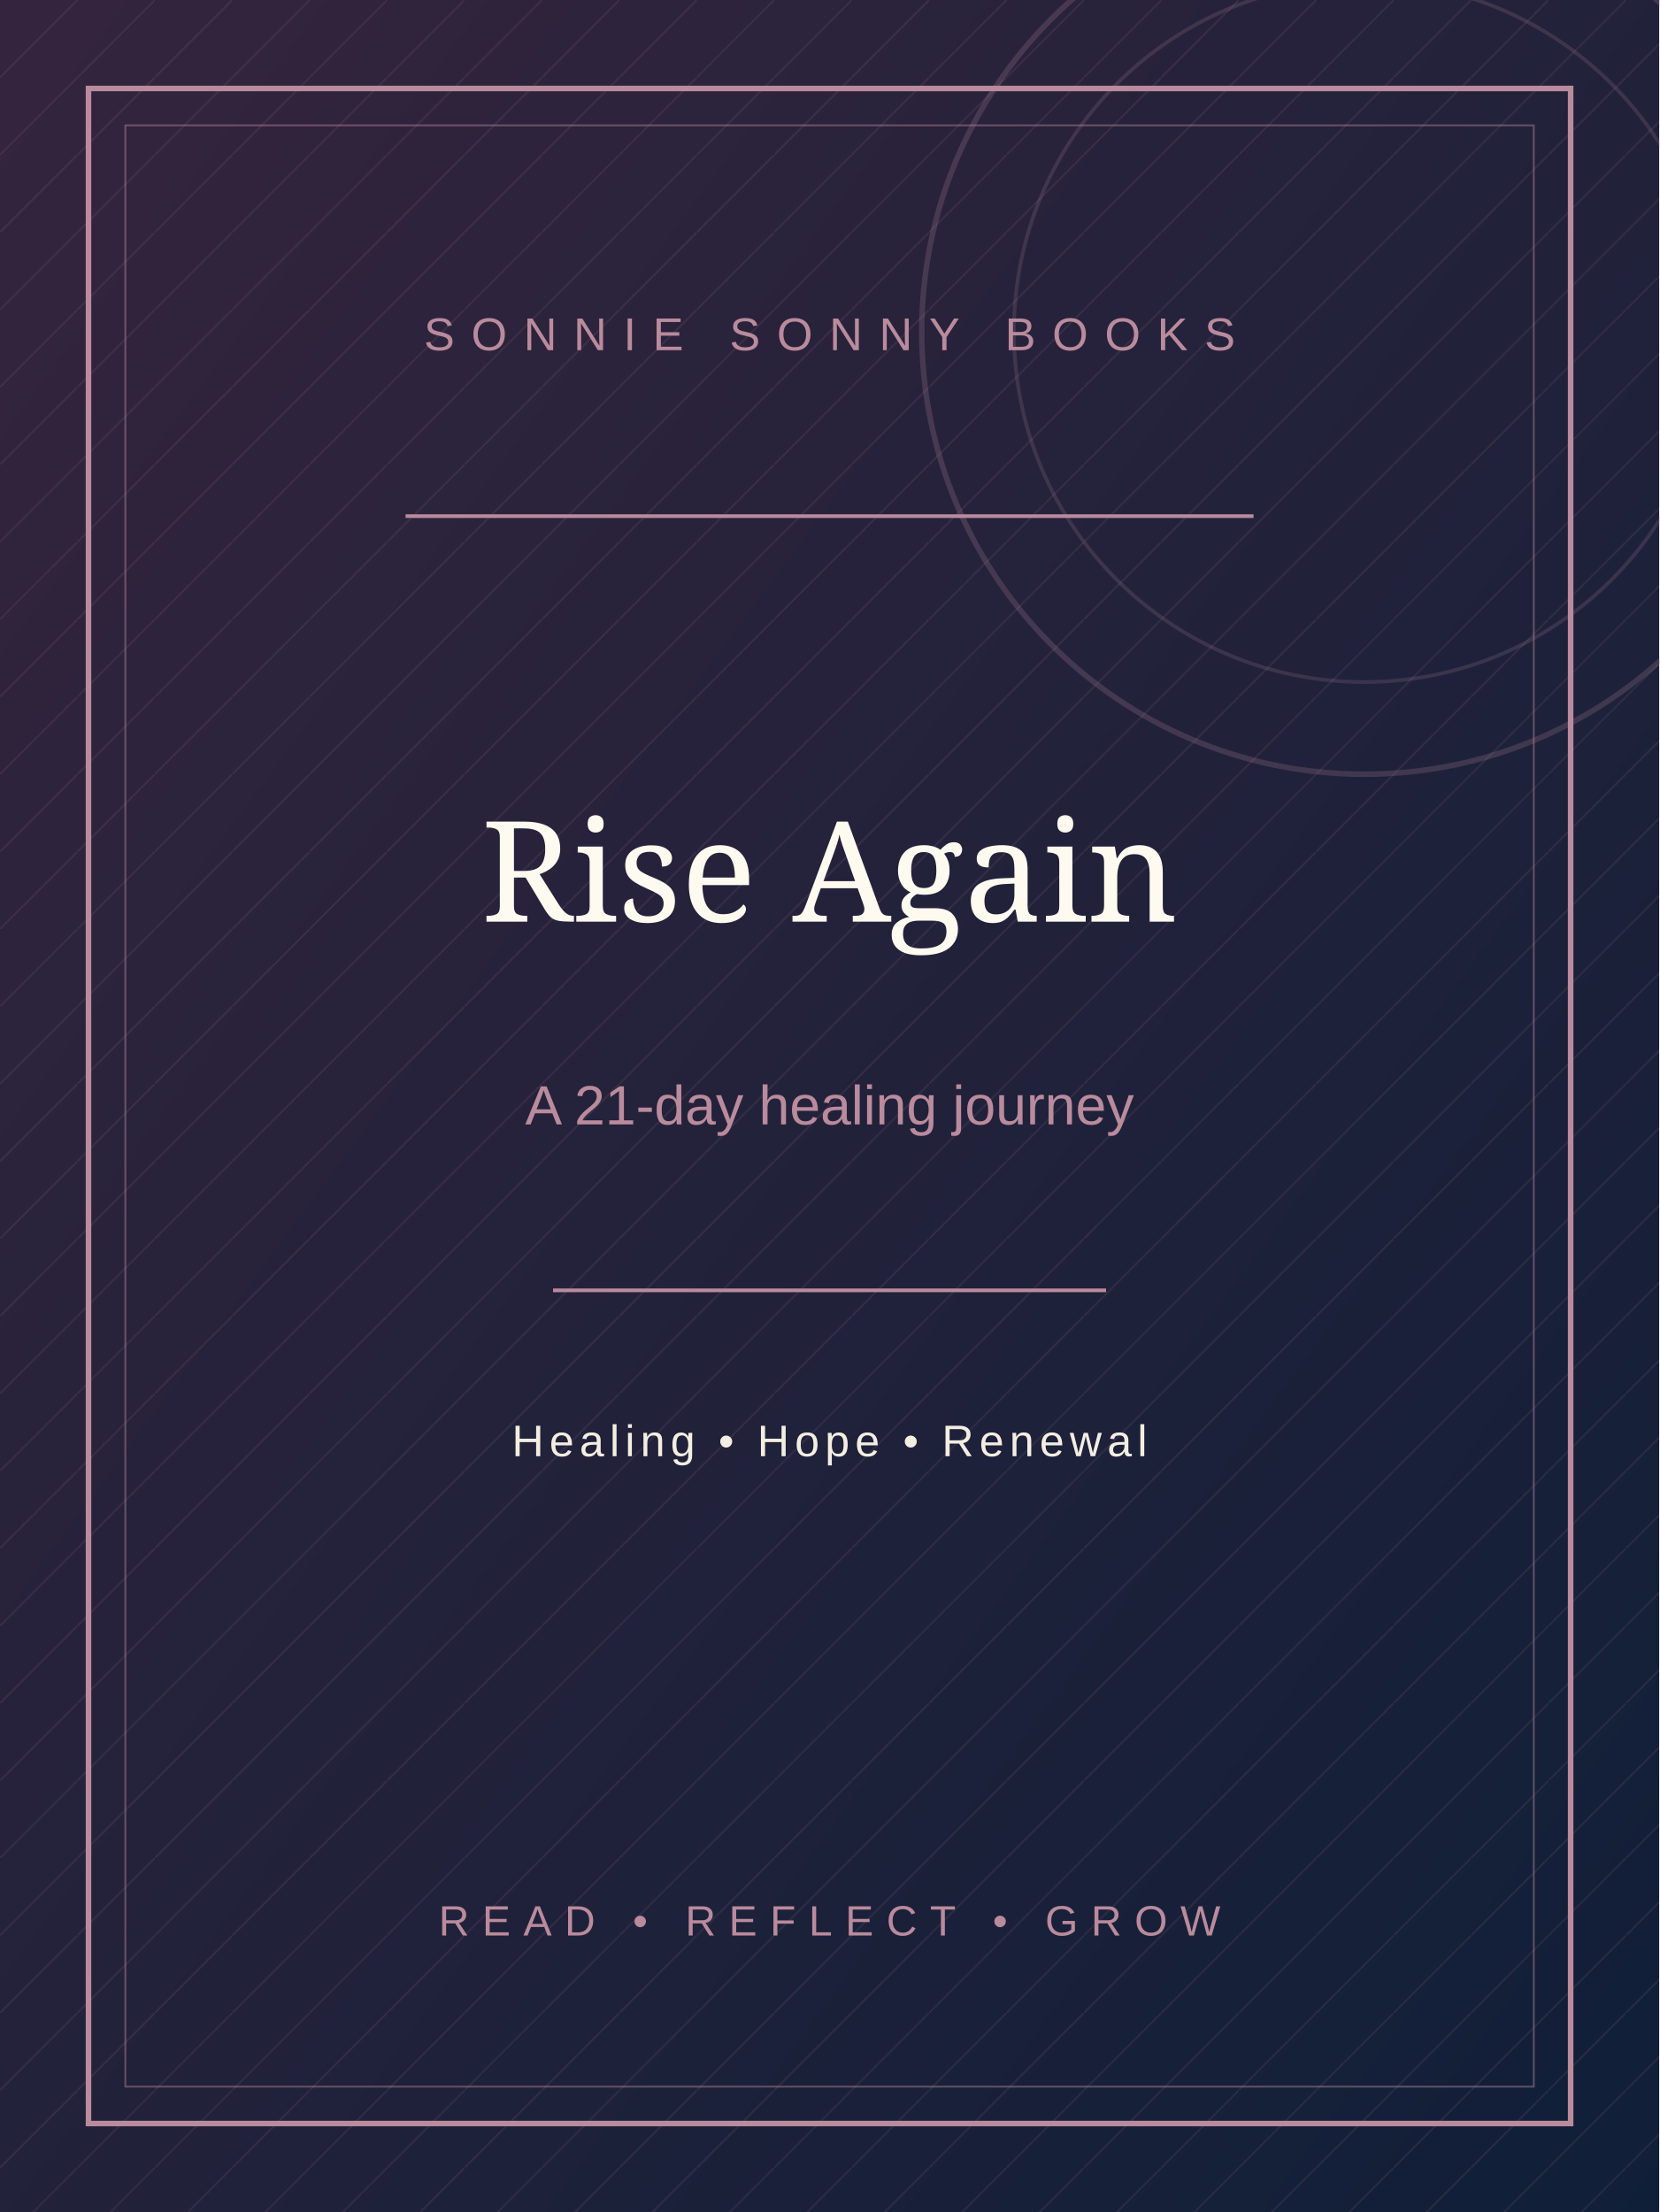
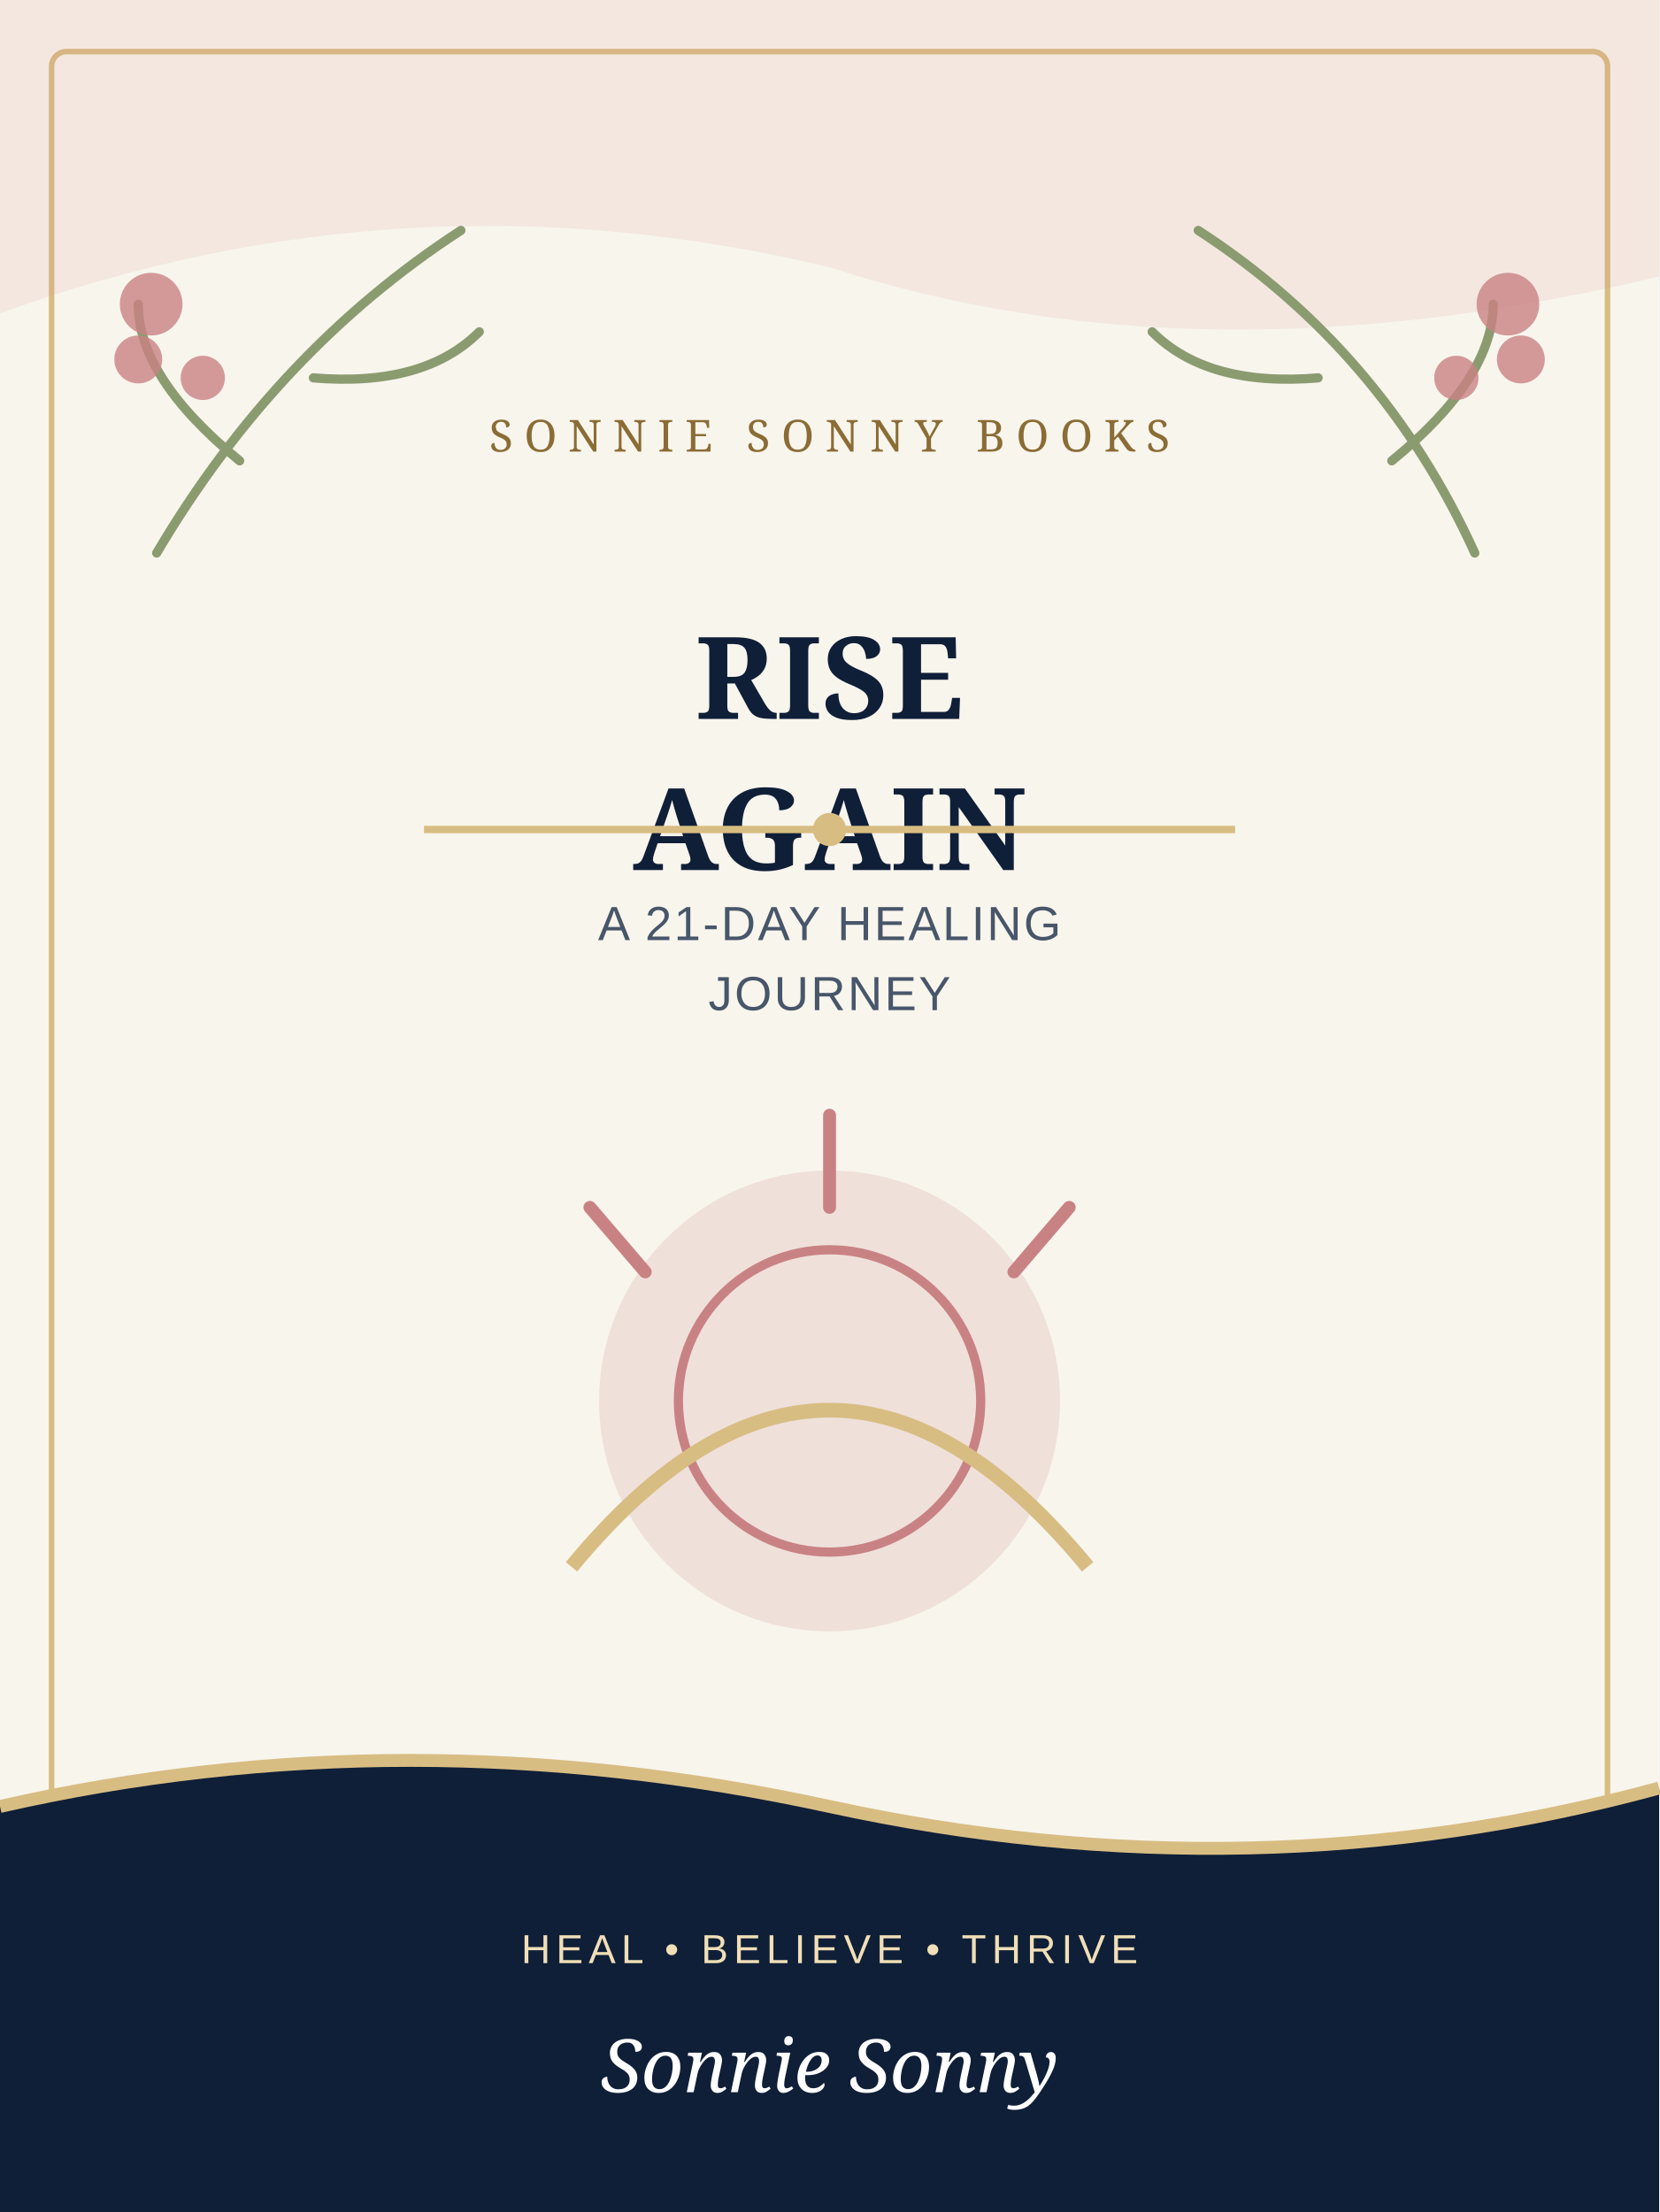
<svg xmlns="http://www.w3.org/2000/svg" width="900" height="1200" viewBox="0 0 900 1200">
-   <defs>
-     <linearGradient id="g" x1="0" y1="0" x2="1" y2="1">
-       <stop offset="0" stop-color="#35243d" />
-       <stop offset="1" stop-color="#101f38" />
-     </linearGradient>
-     <pattern id="p" width="42" height="42" patternUnits="userSpaceOnUse">
-       <path d="M0 42L42 0" stroke="#b98b9c" stroke-opacity=".12" stroke-width="1" />
-     </pattern>
-   </defs>
-   <rect width="900" height="1200" fill="url(#g)" />
-   <rect width="900" height="1200" fill="url(#p)" />
-   <circle cx="740" cy="180" r="240" fill="none" stroke="#b98b9c" stroke-opacity=".22" stroke-width="3" />
-   <circle cx="740" cy="180" r="190" fill="none" stroke="#b98b9c" stroke-opacity=".18" stroke-width="2" />
-   <rect x="48" y="48" width="804" height="1104" fill="none" stroke="#b98b9c" stroke-width="3" />
-   <rect x="68" y="68" width="764" height="1064" fill="none" stroke="#b98b9c" stroke-opacity=".45" />
-   <text x="450" y="190" fill="#b98b9c" font-family="Arial,sans-serif" font-size="25" letter-spacing="9" text-anchor="middle">SONNIE SONNY BOOKS</text>
-   <path d="M220 280H680" stroke="#b98b9c" stroke-width="2" />
-   <text x="450" y="500" fill="#fffaf0" font-family="Georgia,serif" font-size="76" text-anchor="middle" font-weight="normal">Rise Again</text>
-   <text x="450" y="610" fill="#b98b9c" font-family="Arial,sans-serif" font-size="30" text-anchor="middle">A 21-day healing journey</text>
-   <path d="M300 700H600" stroke="#b98b9c" stroke-width="2" />
-   <text x="450" y="790" fill="#f4eee2" font-family="Arial,sans-serif" font-size="24" letter-spacing="3" text-anchor="middle">Healing • Hope • Renewal</text>
-   <text x="450" y="1050" fill="#b98b9c" font-family="Arial,sans-serif" font-size="23" letter-spacing="7" text-anchor="middle">READ • REFLECT • GROW</text>
+   <rect width="900" height="1200" fill="#f8f5ed" />
+   <rect x="28" y="28" width="844" height="1144" rx="8" fill="none" stroke="#d8bd83" stroke-width="3" />
+   <path d="M0 0 H900 V150 Q650 210 450 145 Q220 90 0 170Z" fill="#c98283" opacity=".12" />
+   <g fill="none" stroke="#8b9b70" stroke-width="5" stroke-linecap="round">
+     <path d="M85 300 Q150 190 250 125 M130 250 Q75 205 75 165 M170 205 Q230 210 260 180 M800 300 Q750 190 650 125 M755 250 Q810 205 810 165 M715 205 Q655 210 625 180" />
+   </g>
+   <g fill="#c98283" opacity=".8">
+     <circle cx="82" cy="165" r="17" />
+     <circle cx="75" cy="195" r="13" />
+     <circle cx="110" cy="205" r="12" />
+     <circle cx="818" cy="165" r="17" />
+     <circle cx="825" cy="195" r="13" />
+     <circle cx="790" cy="205" r="12" />
+   </g>
+   <text x="450" y="245" text-anchor="middle" class="brand">SONNIE SONNY BOOKS</text>
+   <text x="450" y="390" text-anchor="middle" class="title">RISE</text>
+   <text x="450" y="472" text-anchor="middle" class="title">AGAIN</text>
+   <path d="M230 450 H670" stroke="#d8bd83" stroke-width="4" />
+   <circle cx="450" cy="450" r="9" fill="#d8bd83" />
+   <text x="450" y="510" text-anchor="middle" class="sub">A 21-DAY HEALING</text>
+   <text x="450" y="548" text-anchor="middle" class="sub">JOURNEY</text>
+   <circle cx="450" cy="760" r="125" fill="#c98283" opacity=".18" />
+   <circle cx="450" cy="760" r="82" fill="none" stroke="#c98283" stroke-width="5" />
+   <path d="M310 850 Q450 680 590 850" fill="none" stroke="#d8bd83" stroke-width="8" />
+   <path d="M450 655 V605 M350 690 L320 655 M550 690 L580 655" stroke="#c98283" stroke-width="7" stroke-linecap="round" />
+   <path d="M0 980 Q220 930 450 980 Q680 1030 900 970 V1200 H0Z" fill="#101f38" />
+   <path d="M0 980 Q220 930 450 980 Q680 1030 900 970" fill="none" stroke="#d8bd83" stroke-width="7" />
+   <text x="450" y="1065" text-anchor="middle" class="tag">HEAL • BELIEVE • THRIVE</text>
+   <text x="450" y="1135" text-anchor="middle" class="author">Sonnie Sonny</text>
+   <style>.brand{font:24px Georgia,serif;letter-spacing:6px;fill:#8b6c35}.title{font: bold 62px Georgia,serif;fill:#101f38}.sub{font:26px Arial,sans-serif;letter-spacing:1.2px;fill:#48566a}.tag{font:22px Arial,sans-serif;letter-spacing:3px;fill:#f0dfb7}.author{font:italic 40px Georgia,serif;fill:#fff}</style>
</svg>
